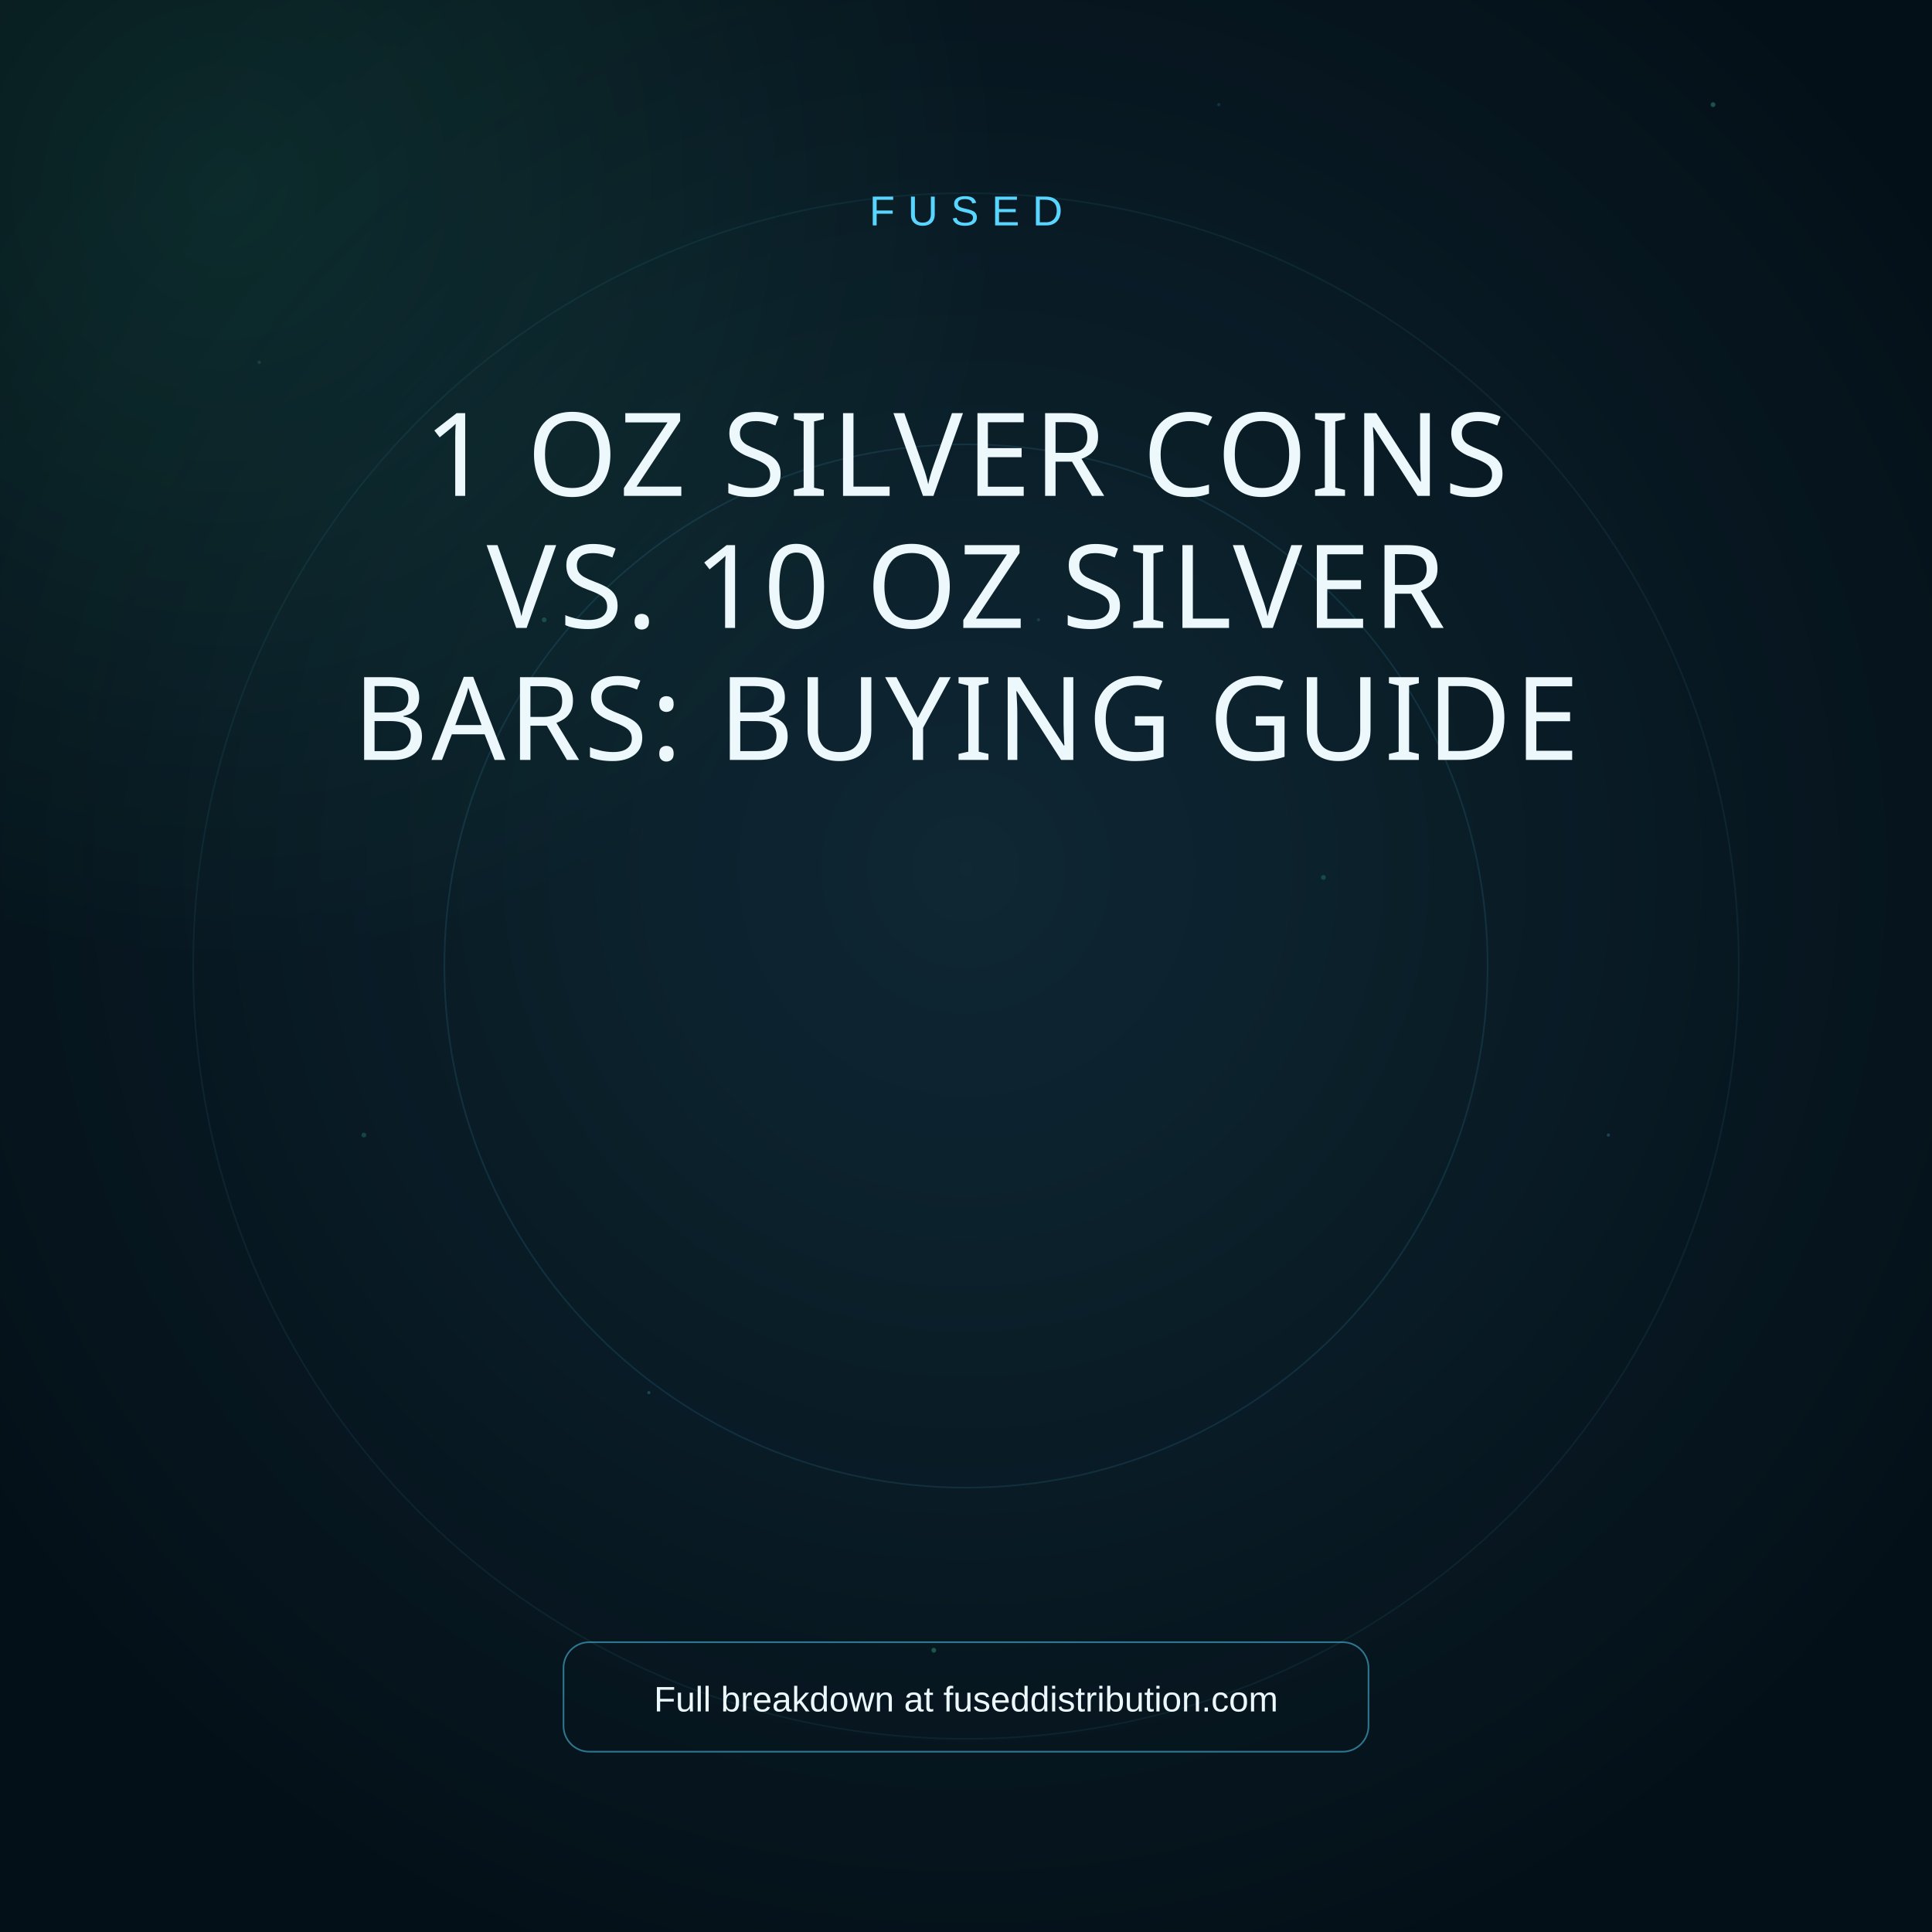
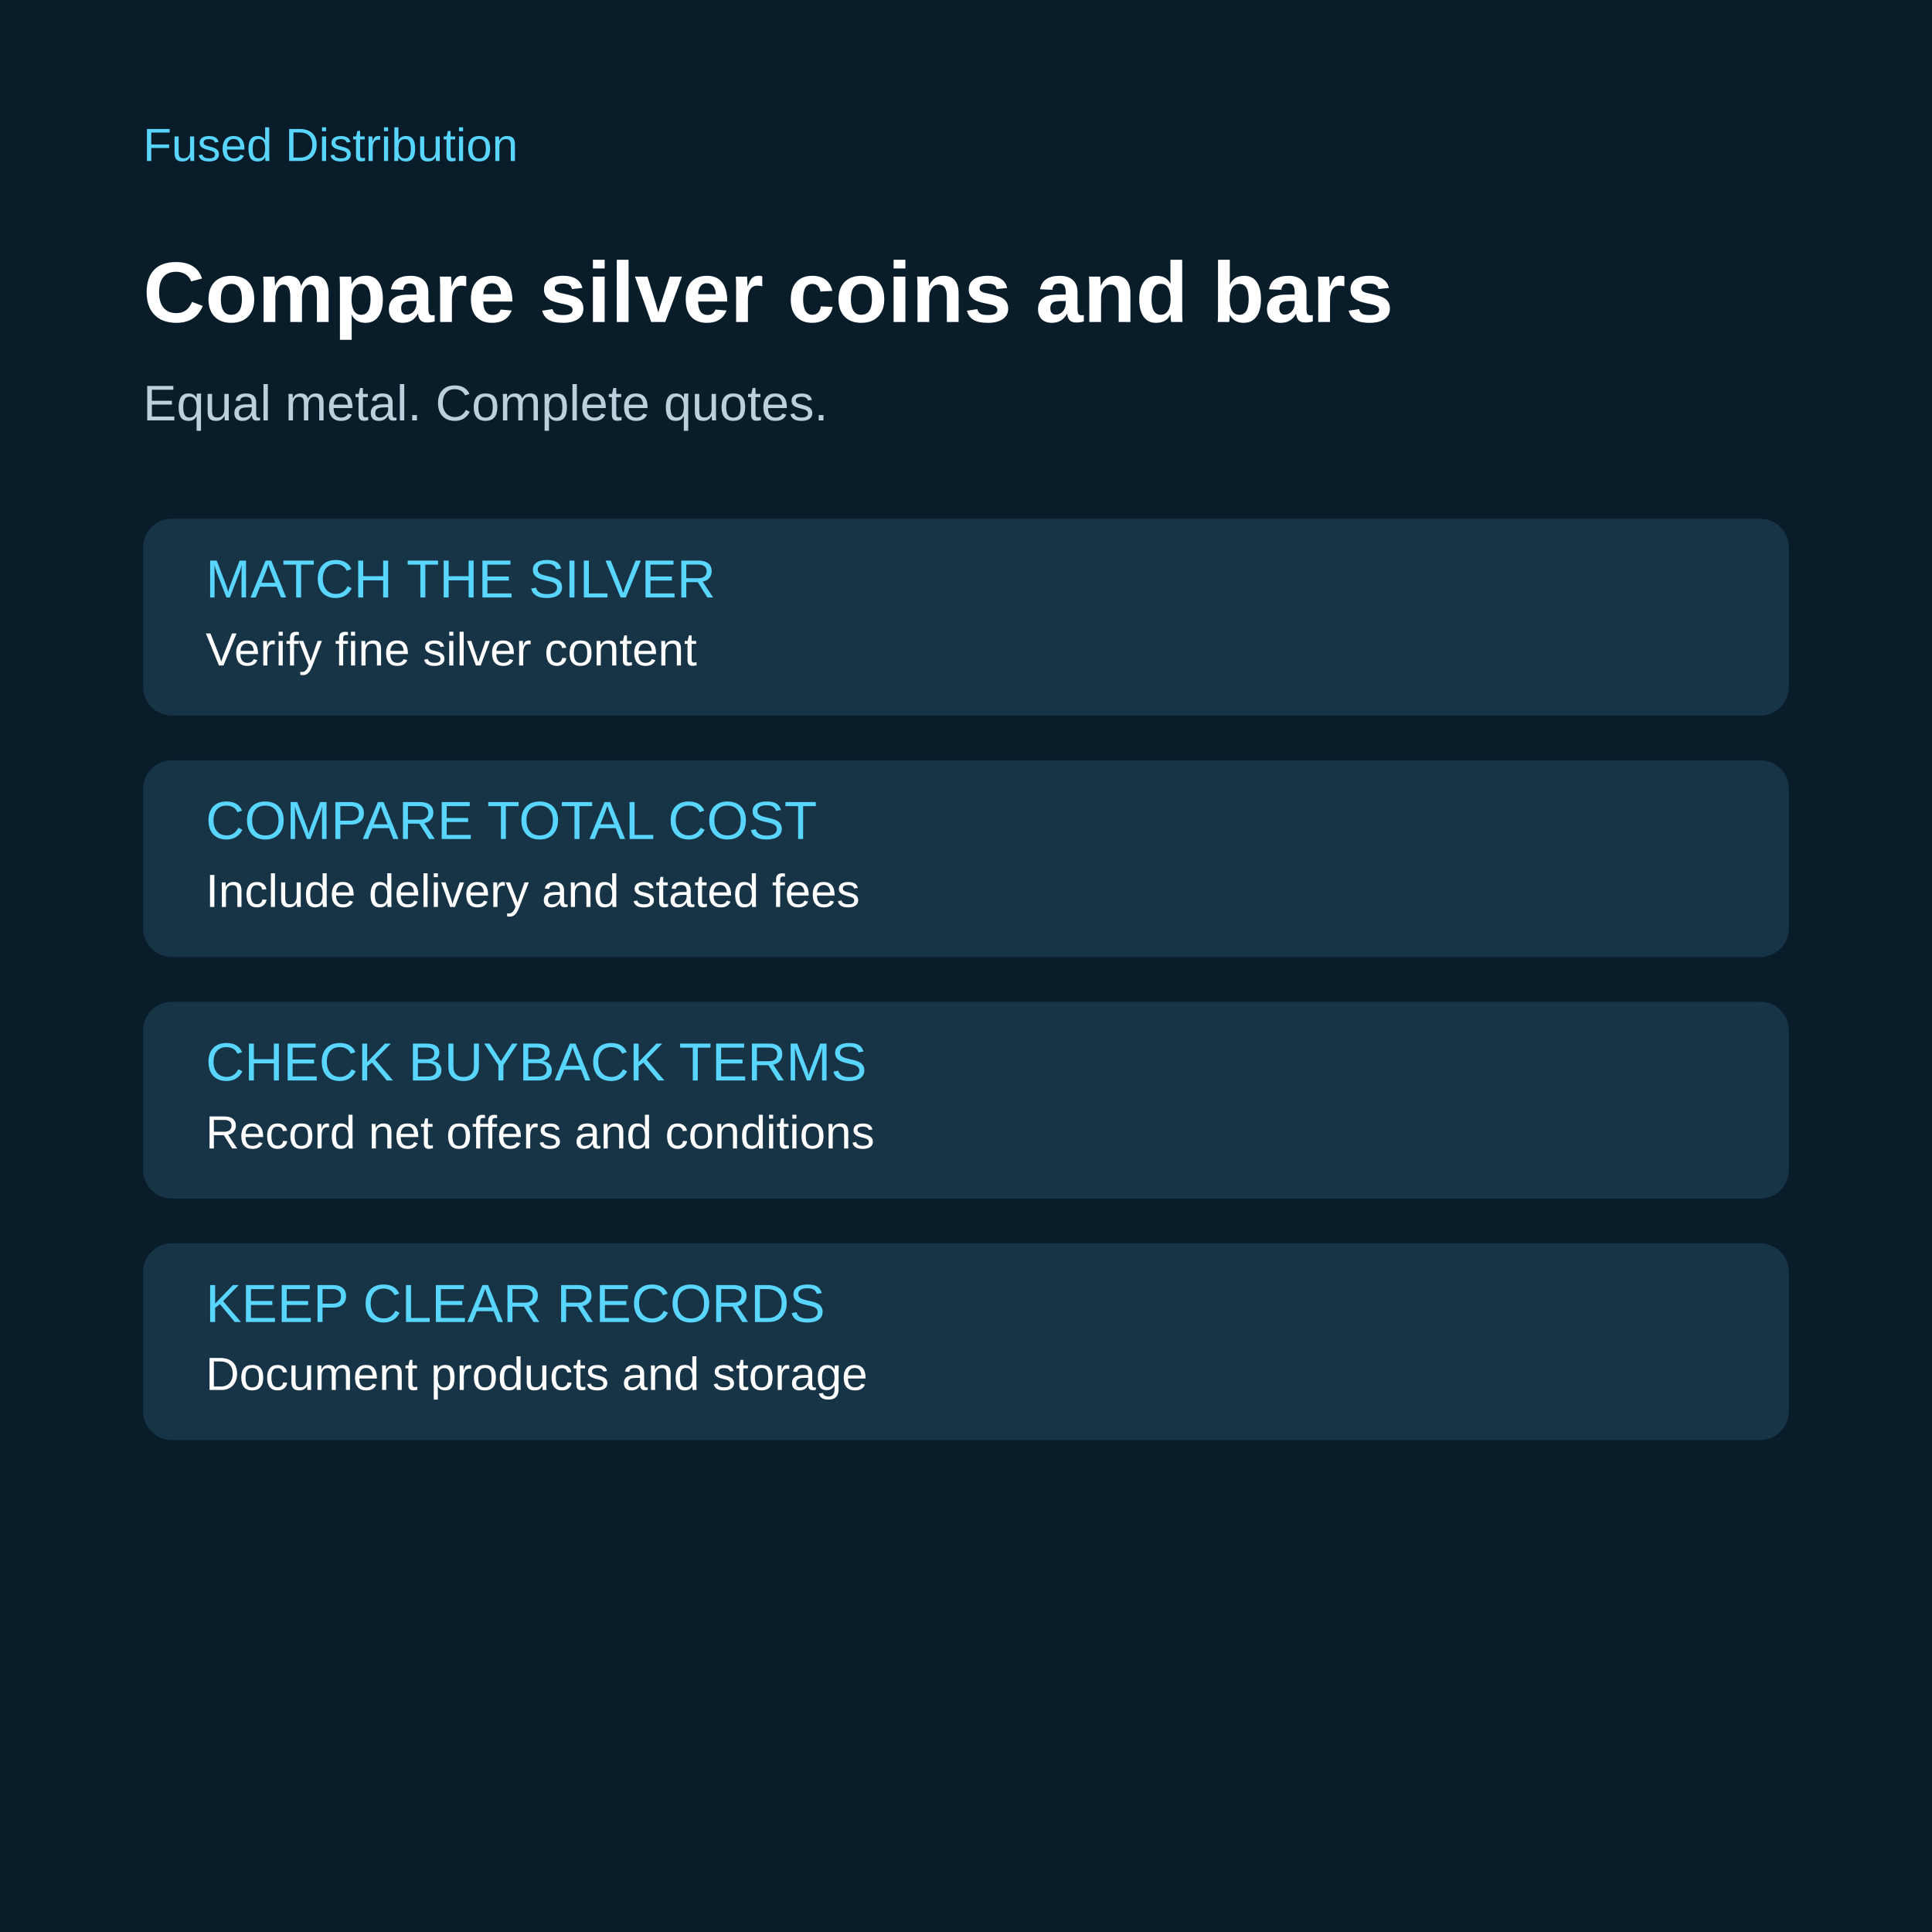
- <svg xmlns="http://www.w3.org/2000/svg" width="1200" height="1200" viewBox="0 0 1200 1200">
-   <rect width="1200" height="1200" fill="#041018" />
-   <radialGradient id="g1" cx="50%" cy="45%" r="60%">
-     <stop offset="0%" stop-color="#58d6ff" stop-opacity="0.12" />
-     <stop offset="100%" stop-color="#58d6ff" stop-opacity="0" />
-   </radialGradient>
-   <radialGradient id="g2" cx="12%" cy="10%" r="40%">
-     <stop offset="0%" stop-color="#4dffb8" stop-opacity="0.10" />
-     <stop offset="100%" stop-color="#4dffb8" stop-opacity="0" />
-   </radialGradient>
-   <rect width="1200" height="1200" fill="url(#g1)" />
-   <rect width="1200" height="1200" fill="url(#g2)" />
-   <circle cx="600" cy="600" r="480" fill="none" stroke="#58d6ff" stroke-opacity="0.07" />
-   <circle cx="600" cy="600" r="324" fill="none" stroke="#58d6ff" stroke-opacity="0.11" />
-   <circle cx="757" cy="65" r="1" fill="#58d6ff" opacity="0.15" />
-   <circle cx="338" cy="385" r="1.5" fill="#4dffb8" opacity="0.19" />
-   <circle cx="999" cy="705" r="1" fill="#58d6ff" opacity="0.23" />
-   <circle cx="580" cy="1025" r="1.5" fill="#4dffb8" opacity="0.27" />
-   <circle cx="161" cy="225" r="1" fill="#58d6ff" opacity="0.15" />
-   <circle cx="822" cy="545" r="1.5" fill="#4dffb8" opacity="0.19" />
-   <circle cx="403" cy="865" r="1" fill="#58d6ff" opacity="0.23" />
-   <circle cx="1064" cy="65" r="1.5" fill="#4dffb8" opacity="0.27" />
-   <circle cx="645" cy="385" r="1" fill="#58d6ff" opacity="0.15" />
-   <circle cx="226" cy="705" r="1.5" fill="#4dffb8" opacity="0.19" />
-   <text x="600" y="140" font-family="Arial, sans-serif" font-size="26" fill="#58d6ff" text-anchor="middle" letter-spacing="8">FUSED</text>
-   <text x="600" y="308" font-family="Impact, sans-serif" font-size="72" fill="#ecf8fb" text-anchor="middle" letter-spacing="2">1 OZ SILVER COINS</text>
-   <text x="600" y="390" font-family="Impact, sans-serif" font-size="72" fill="#ecf8fb" text-anchor="middle" letter-spacing="2">VS. 10 OZ SILVER</text>
-   <text x="600" y="472" font-family="Impact, sans-serif" font-size="72" fill="#ecf8fb" text-anchor="middle" letter-spacing="2">BARS: BUYING GUIDE</text>
-   <rect x="350" y="1020" width="500" height="68" rx="16" fill="none" stroke="#58d6ff" stroke-opacity="0.5" />
-   <text x="600" y="1063" font-family="Arial, sans-serif" font-size="22" fill="#ecf8fb" text-anchor="middle">Full breakdown at fuseddistribution.com</text>
+ <svg xmlns="http://www.w3.org/2000/svg" width="1080" height="1080">
+   <rect width="1080" height="1080" fill="#081c29" />
+   <g font-family="Arial">
+     <text x="80" y="90" fill="#58d6ff" font-size="26">Fused Distribution</text>
+     <text x="80" y="180" fill="white" font-size="48" font-weight="700">Compare silver coins and bars</text>
+     <text x="80" y="235" fill="#bad0dd" font-size="28">Equal metal. Complete quotes.</text>
+     <rect x="80" y="290" width="920" height="110" rx="16" fill="#173346" />
+     <text x="115" y="334" fill="#58d6ff" font-size="30">MATCH THE SILVER</text>
+     <text x="115" y="372" fill="white" font-size="26">Verify fine silver content</text>
+     <rect x="80" y="425" width="920" height="110" rx="16" fill="#173346" />
+     <text x="115" y="469" fill="#58d6ff" font-size="30">COMPARE TOTAL COST</text>
+     <text x="115" y="507" fill="white" font-size="26">Include delivery and stated fees</text>
+     <rect x="80" y="560" width="920" height="110" rx="16" fill="#173346" />
+     <text x="115" y="604" fill="#58d6ff" font-size="30">CHECK BUYBACK TERMS</text>
+     <text x="115" y="642" fill="white" font-size="26">Record net offers and conditions</text>
+     <rect x="80" y="695" width="920" height="110" rx="16" fill="#173346" />
+     <text x="115" y="739" fill="#58d6ff" font-size="30">KEEP CLEAR RECORDS</text>
+     <text x="115" y="777" fill="white" font-size="26">Document products and storage</text>
+   </g>
</svg>
